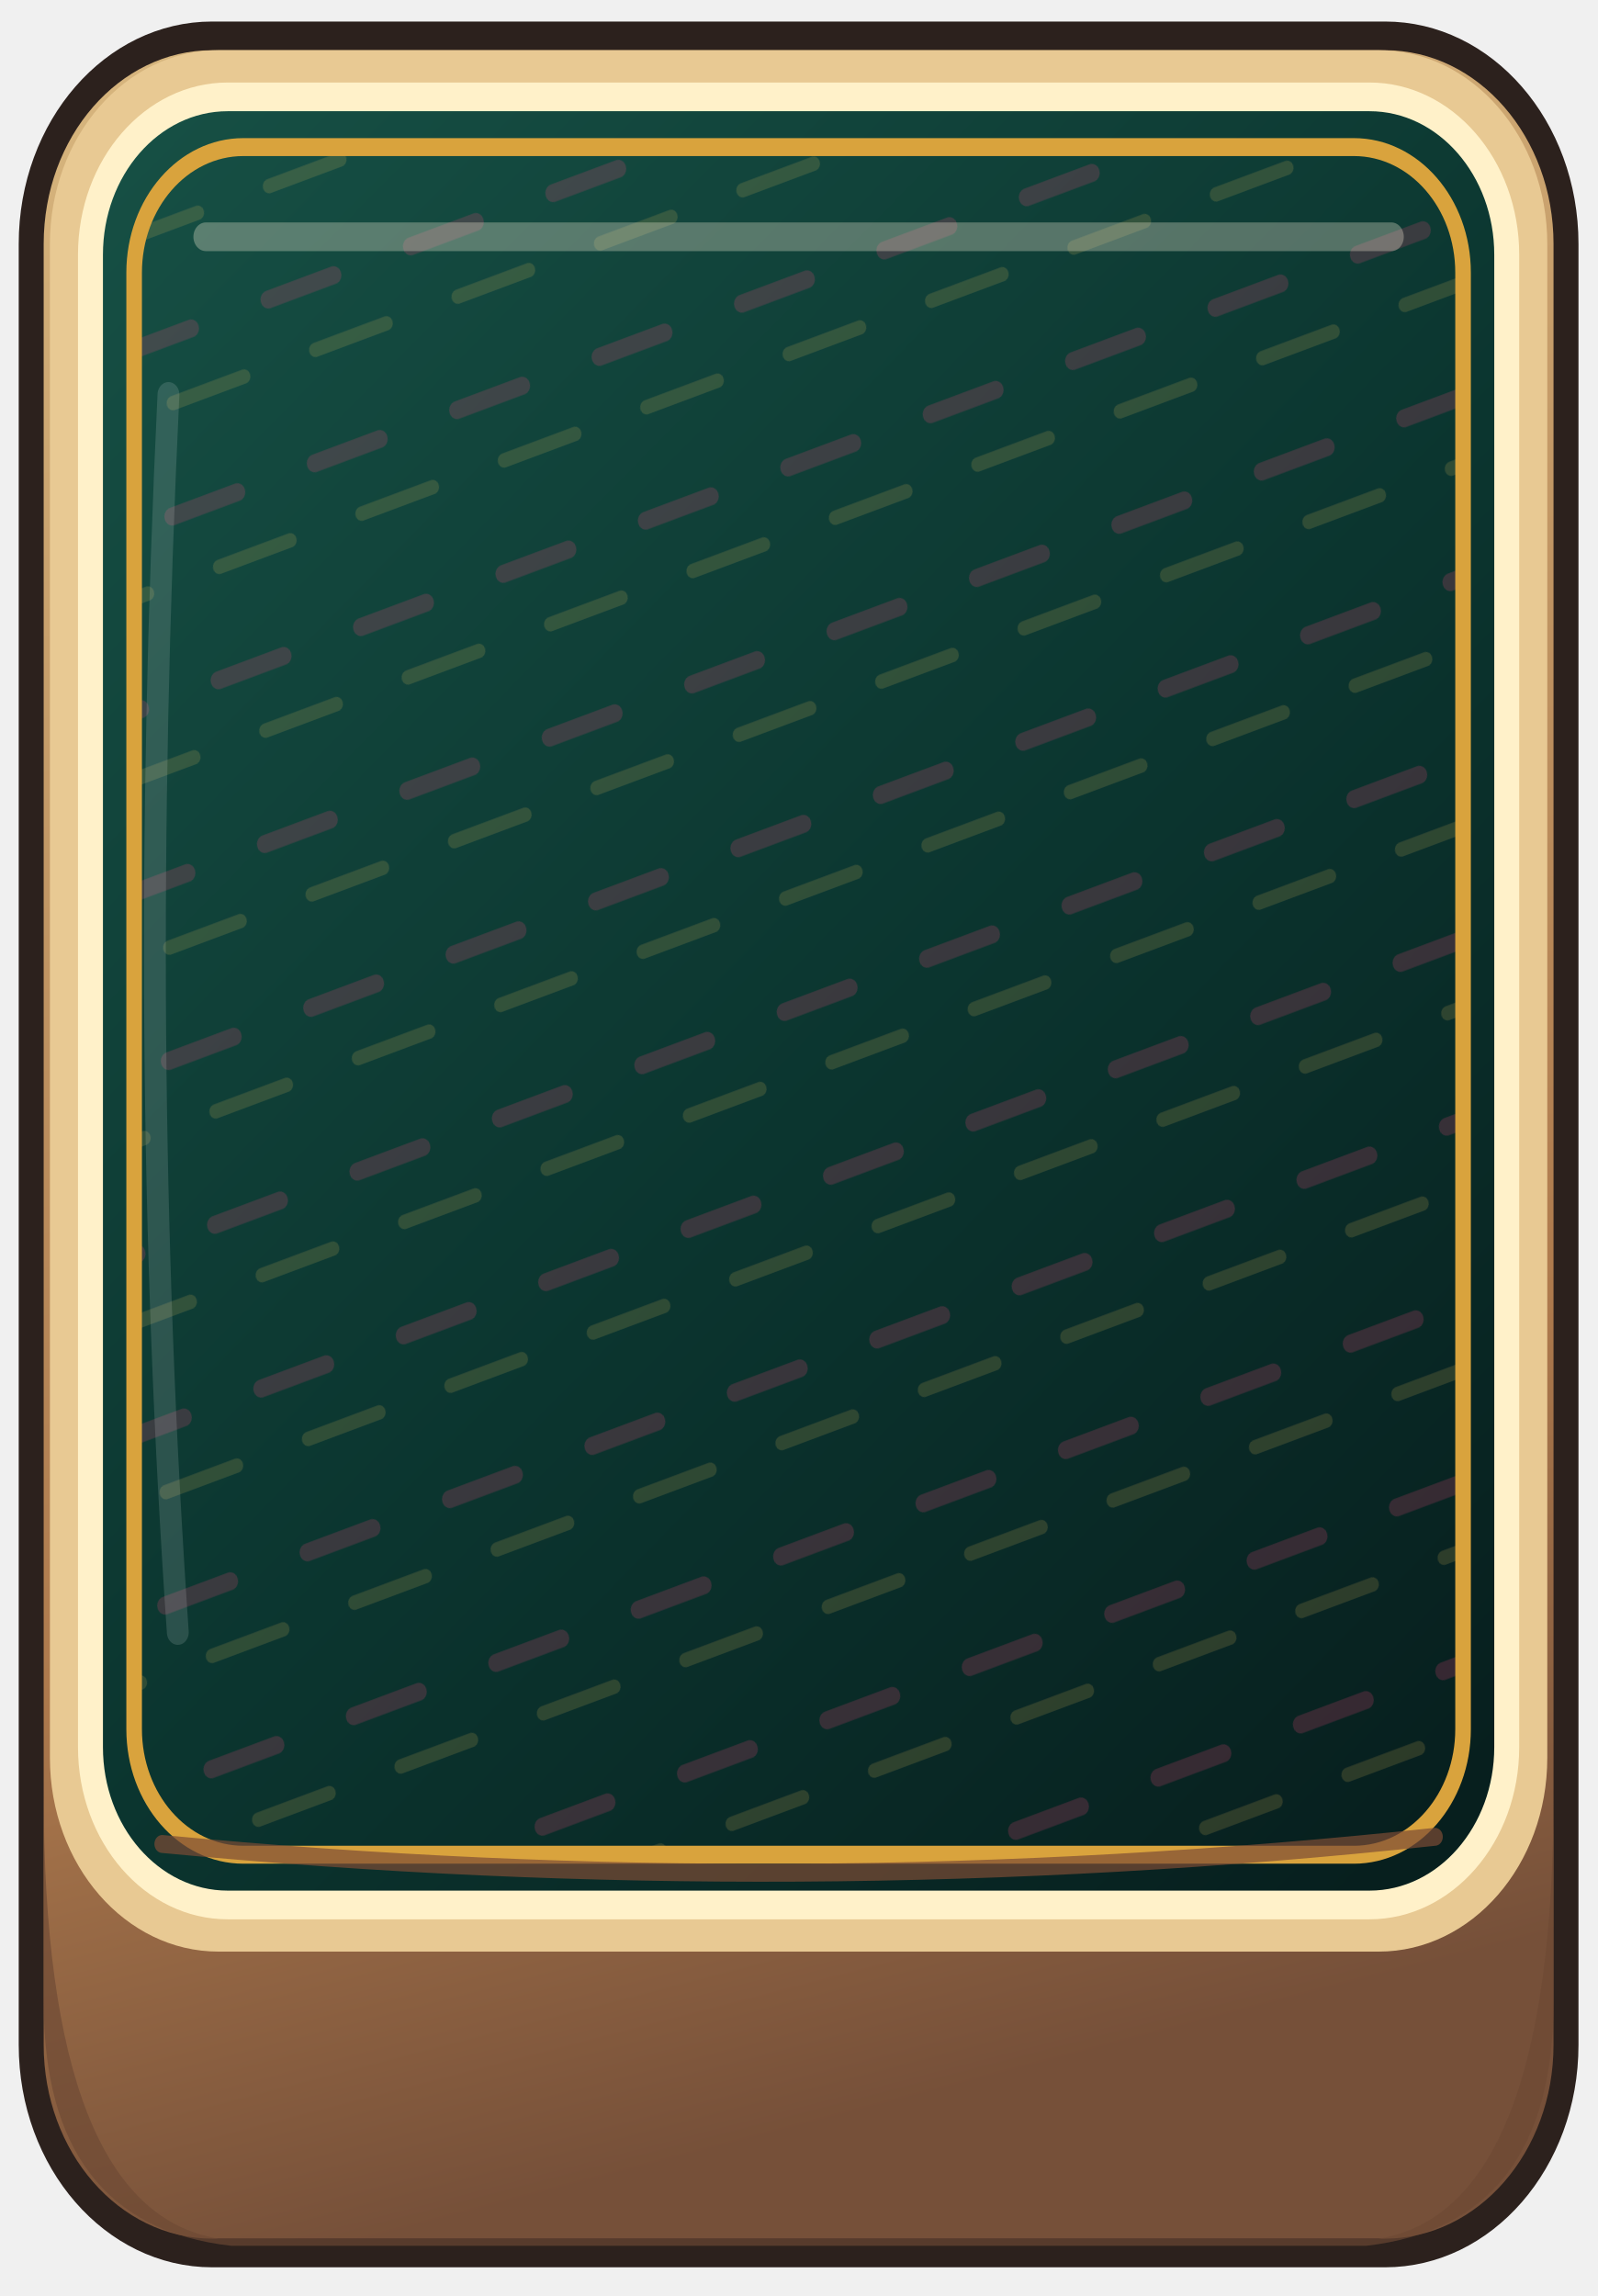
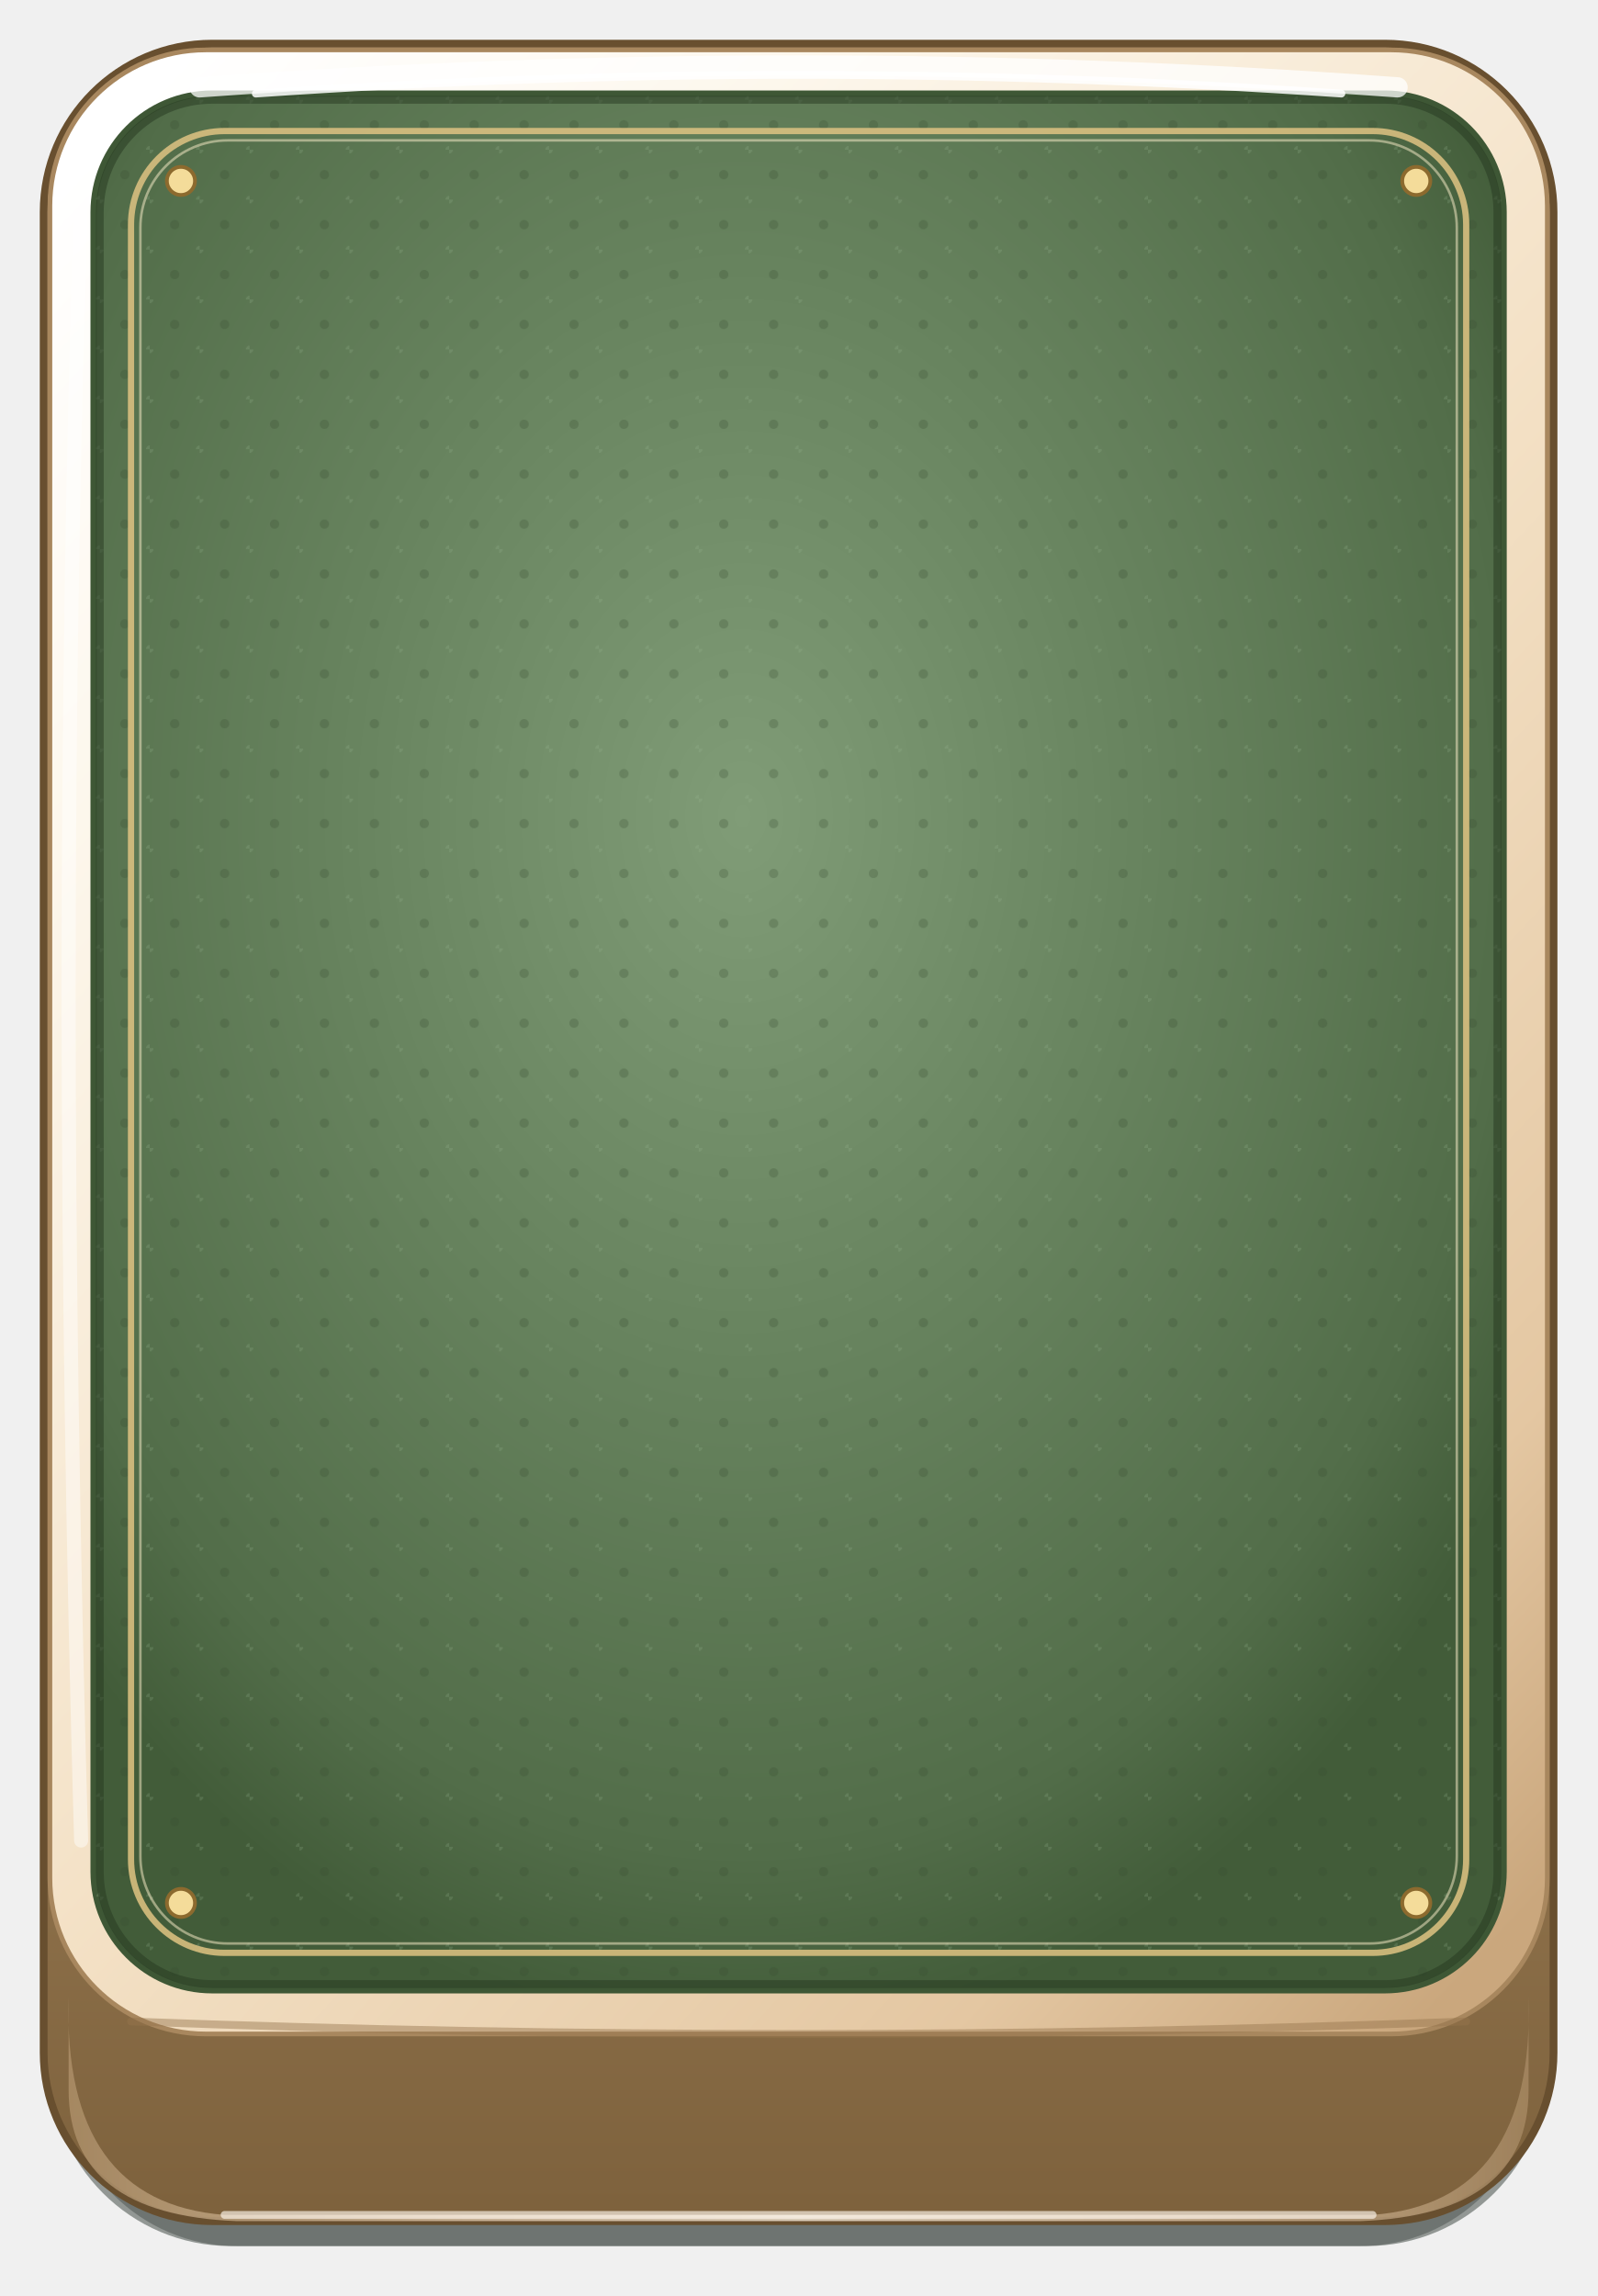
<svg xmlns="http://www.w3.org/2000/svg" width="512" height="736" viewBox="0 0 512 736">
  <defs>
-     <linearGradient id="body" x1="0" y1="0" x2="0.18" y2="1">
-       <stop offset="0" stop-color="#d8b77f" />
-       <stop offset="0.72" stop-color="#ae7a4d" />
-       <stop offset="1" stop-color="#765039" />
+     <radialGradient id="back_shadow" cx="50%" cy="50%" r="50%">
+       <stop offset="60%" stop-color="#04120a" stop-opacity="0.45" />
+       <stop offset="85%" stop-color="#071a10" stop-opacity="0.2" />
+       <stop offset="100%" stop-color="#091e14" stop-opacity="0" />
+     </radialGradient>
+     <linearGradient id="back_ceramic_extrusion" x1="0" y1="0" x2="0" y2="1">
+       <stop offset="0%" stop-color="#cfb48e" />
+       <stop offset="25%" stop-color="#b89a72" />
+       <stop offset="65%" stop-color="#9d7f57" />
+       <stop offset="100%" stop-color="#7e623d" />
    </linearGradient>
-     <linearGradient id="back" x1="0.08" y1="0" x2="0.88" y2="1">
-       <stop offset="0" stop-color="#164f44" />
-       <stop offset="0.55" stop-color="#0b352f" />
-       <stop offset="1" stop-color="#071f1e" />
+     <linearGradient id="back_ceramic_lip_highlight" x1="0" y1="0" x2="1" y2="0">
+       <stop offset="0%" stop-color="#b0926b" />
+       <stop offset="25%" stop-color="#e2cbb0" />
+       <stop offset="50%" stop-color="#fff5e6" />
+       <stop offset="75%" stop-color="#e2cbb0" />
+       <stop offset="100%" stop-color="#a88a64" />
    </linearGradient>
-     <pattern id="slashes" width="48" height="48" patternUnits="userSpaceOnUse" patternTransform="rotate(-18)">
-       <path d="M8 10 L30 10" stroke="#f04478" stroke-width="5" stroke-linecap="round" opacity="0.2" />
-       <path d="M18 28 L42 28" stroke="#f2c35c" stroke-width="4" stroke-linecap="round" opacity="0.16" />
+     <linearGradient id="back_porcelain_rim" x1="0.1" y1="0" x2="0.9" y2="1">
+       <stop offset="0%" stop-color="#ffffff" />
+       <stop offset="20%" stop-color="#fdf7ec" />
+       <stop offset="55%" stop-color="#f3e0c4" />
+       <stop offset="85%" stop-color="#e4c7a2" />
+       <stop offset="100%" stop-color="#caa77d" />
+     </linearGradient>
+     <radialGradient id="sage_green_field" cx="46%" cy="38%" r="65%">
+       <stop offset="0%" stop-color="#809c77" />
+       <stop offset="45%" stop-color="#67835e" />
+       <stop offset="85%" stop-color="#526d49" />
+       <stop offset="100%" stop-color="#425c39" />
+     </radialGradient>
+     <pattern id="felt_weave" width="16" height="16" patternUnits="userSpaceOnUse">
+       <circle cx="8" cy="8" r="1.5" fill="#364d30" opacity="0.25" />
+       <circle cx="0" cy="0" r="1.2" fill="#9db994" opacity="0.2" />
+       <circle cx="16" cy="16" r="1.2" fill="#9db994" opacity="0.2" />
    </pattern>
  </defs>
-   <g transform="scale(1 1.15)">
-     <rect x="10" y="10" width="492" height="618" rx="58" fill="url(#body)" stroke="#2c211d" stroke-width="8" />
-     <path d="M14 500 Q14 616 70 624 H442 Q498 616 498 500 V558 Q498 620 438 626 H74 Q14 620 14 558 Z" fill="#6d4934" opacity="0.66" />
-     <rect x="16" y="14" width="480" height="530" rx="54" fill="#e8c993" />
-     <rect x="29" y="27" width="454" height="504" rx="44" fill="url(#back)" stroke="#fff1c9" stroke-width="8" />
-     <rect x="43" y="41" width="426" height="476" rx="35" fill="url(#slashes)" stroke="#d9a33d" stroke-width="5" />
-     <path d="M66 66 H446" fill="none" stroke="#fff6dc" stroke-width="8" stroke-linecap="round" opacity="0.3" />
-     <path d="M54 110 Q44 292 57 455" fill="none" stroke="#ffffff" stroke-width="7" stroke-linecap="round" opacity="0.13" />
-     <path d="M52 514 Q256 531 460 512" fill="none" stroke="#7c4b34" stroke-width="5" stroke-linecap="round" opacity="0.7" />
-   </g>
+   <rect x="16" y="24" width="480" height="696" rx="58" fill="#04120a" opacity="0.4" />
+   <rect x="20" y="30" width="472" height="690" rx="56" fill="#020a06" opacity="0.25" />
+   <rect x="14" y="14" width="484" height="698" rx="54" fill="url(#back_ceramic_extrusion)" stroke="#684f2f" stroke-width="2.5" />
+   <path d="M22 640 Q20 706 72 710 H440 Q492 706 490 640 V670 Q490 710 436 712 H76 Q22 710 22 670 Z" fill="url(#back_ceramic_lip_highlight)" opacity="0.75" />
+   <path d="M72 710 H440" stroke="#fff8ee" stroke-width="2.5" stroke-linecap="round" opacity="0.65" />
+   <rect x="16" y="16" width="480" height="636" rx="50" fill="url(#back_porcelain_rim)" stroke="#a8875e" stroke-width="1.5" />
+   <rect x="30" y="30" width="452" height="608" rx="38" fill="url(#sage_green_field)" stroke="#3e5735" stroke-width="2" />
+   <rect x="30" y="30" width="452" height="608" rx="38" fill="url(#felt_weave)" />
+   <rect x="32" y="32" width="448" height="604" rx="36" fill="none" stroke="#253820" stroke-width="2.5" opacity="0.5" />
+   <rect x="42" y="42" width="428" height="584" rx="30" fill="none" stroke="#dfc382" stroke-width="2.0" opacity="0.85" />
+   <rect x="45" y="45" width="422" height="578" rx="28" fill="none" stroke="#fef0cc" stroke-width="0.8" opacity="0.5" />
+   <circle cx="58" cy="58" r="4.5" fill="#f4dc9a" stroke="#8c6a2e" stroke-width="1.2" />
+   <circle cx="454" cy="58" r="4.5" fill="#f4dc9a" stroke="#8c6a2e" stroke-width="1.2" />
+   <circle cx="58" cy="610" r="4.5" fill="#f4dc9a" stroke="#8c6a2e" stroke-width="1.2" />
+   <circle cx="454" cy="610" r="4.5" fill="#f4dc9a" stroke="#8c6a2e" stroke-width="1.2" />
+   <path d="M64 28 Q256 14 448 28" fill="none" stroke="#ffffff" stroke-width="6.5" stroke-linecap="round" opacity="0.75" />
+   <path d="M82 30 Q256 18 430 30" fill="none" stroke="#ffffff" stroke-width="2.5" stroke-linecap="round" opacity="0.85" />
+   <path d="M26 62 Q18 310 26 590" fill="none" stroke="#ffffff" stroke-width="4.5" stroke-linecap="round" opacity="0.45" />
+   <path d="M42 648 Q256 656 470 648" fill="none" stroke="#94744b" stroke-width="2.5" stroke-linecap="round" opacity="0.45" />
</svg>
